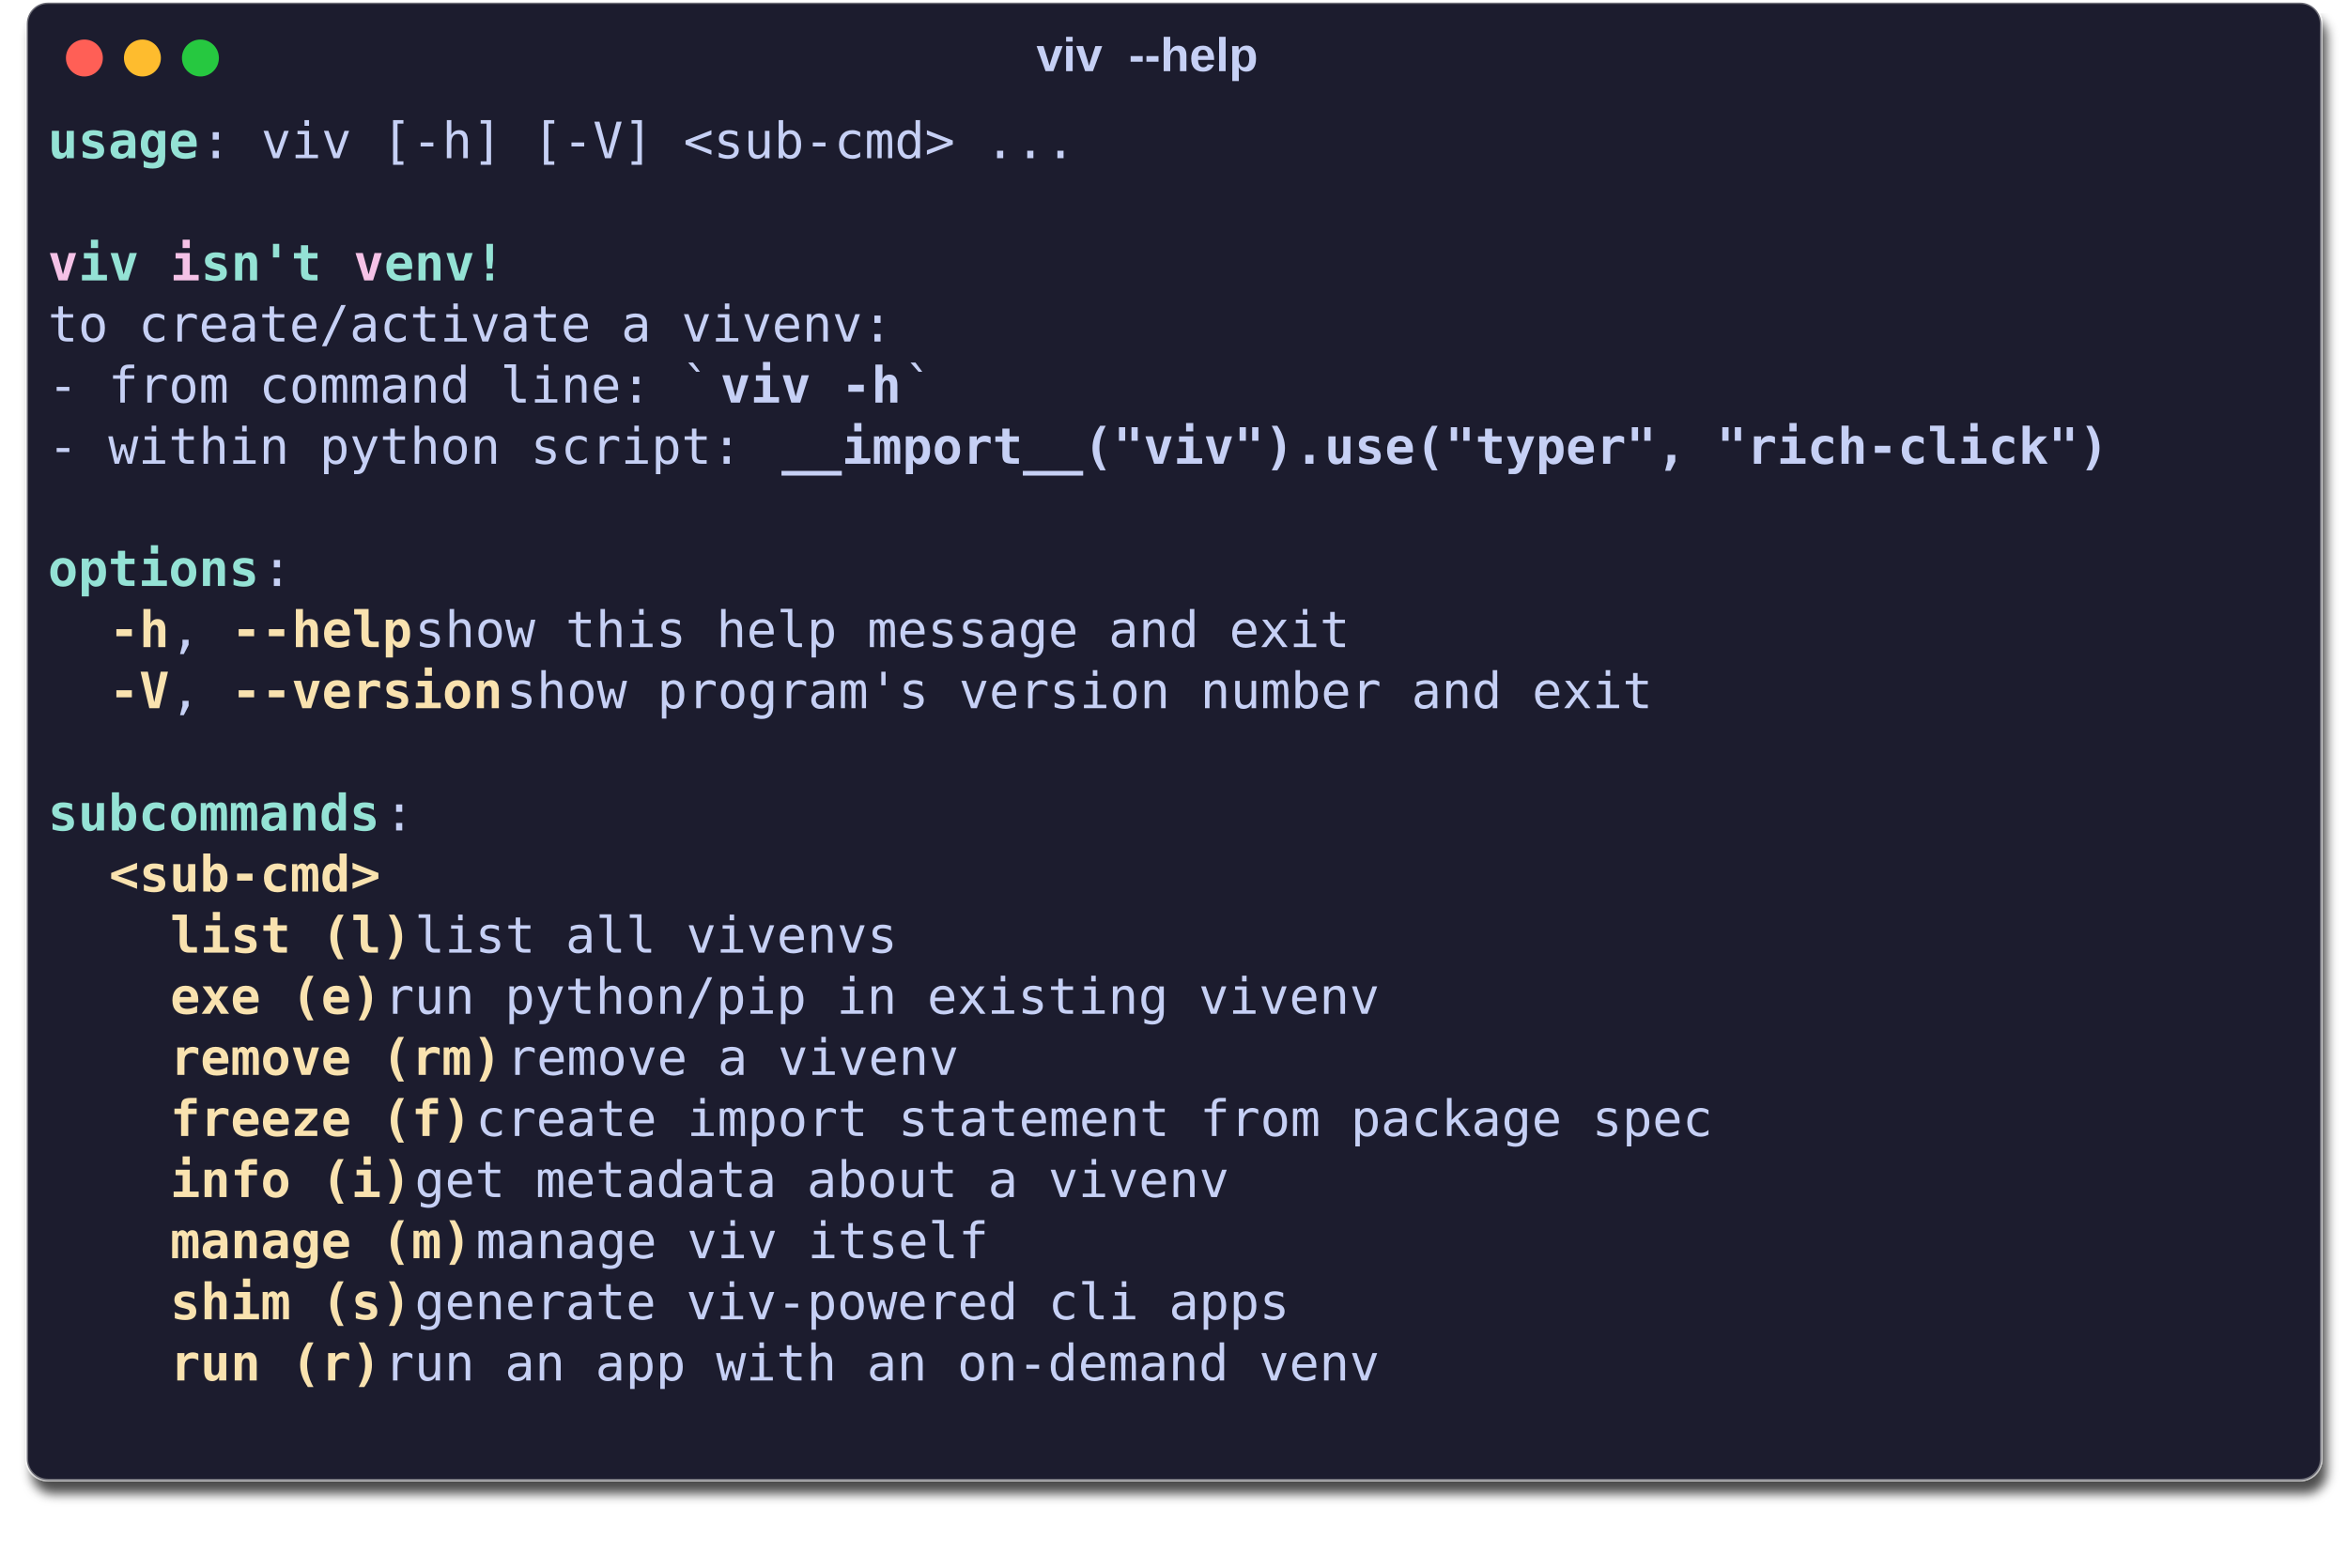
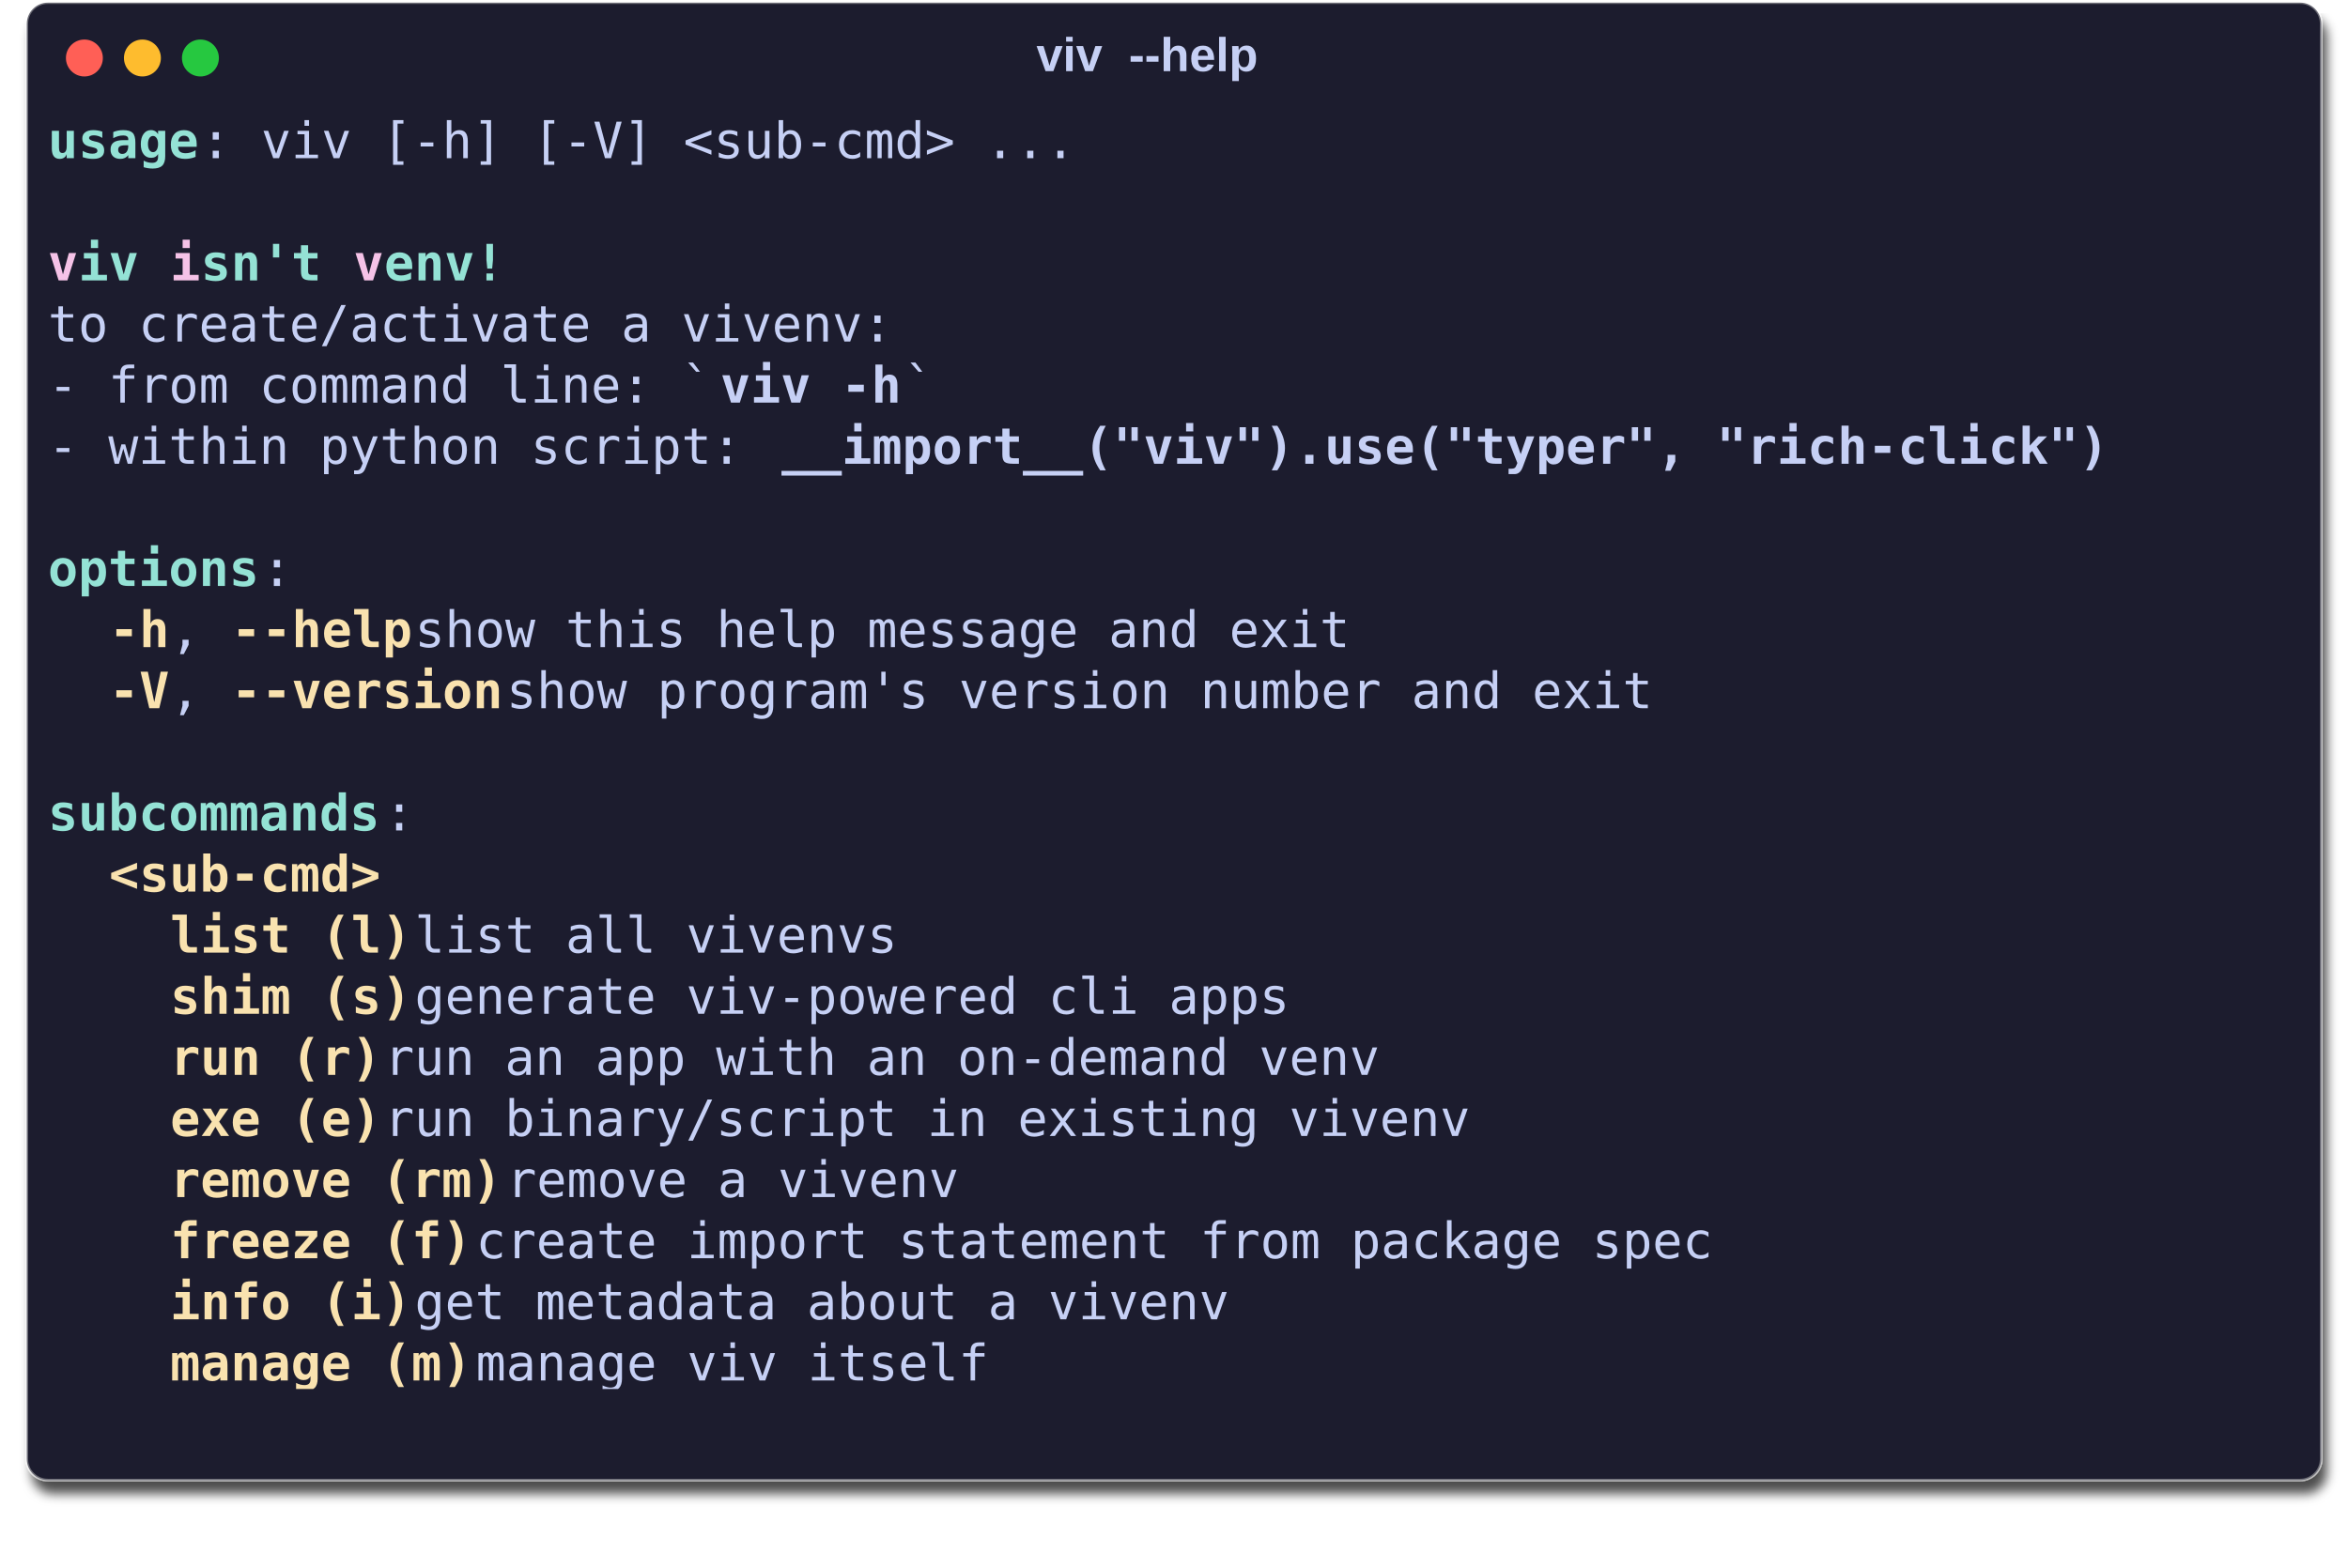
<svg xmlns="http://www.w3.org/2000/svg" class="rich-terminal shadow" viewBox="0 0 890.333 594.733">
  <style>

    @font-face {
        font-family: "Fira Code";
        src: local("FiraCode-Regular"),
                url("https://cdnjs.cloudflare.com/ajax/libs/firacode/6.2.0/woff2/FiraCode-Regular.woff2") format("woff2"),
                url("https://cdnjs.cloudflare.com/ajax/libs/firacode/6.2.0/woff/FiraCode-Regular.woff") format("woff");
        font-style: normal;
        font-weight: 400;
    }
    @font-face {
        font-family: "Fira Code";
        src: local("FiraCode-Bold"),
                url("https://cdnjs.cloudflare.com/ajax/libs/firacode/6.2.0/woff2/FiraCode-Bold.woff2") format("woff2"),
                url("https://cdnjs.cloudflare.com/ajax/libs/firacode/6.2.0/woff/FiraCode-Bold.woff") format("woff");
        font-style: bold;
        font-weight: 700;
    }

-     .terminal-1825138163-matrix {
+     .terminal-2508285730-matrix {
        font-family: Fira Code, monospace;
        font-size: 20px;
        line-height: 24.4px;
        font-variant-east-asian: full-width;
    }

-     .terminal-1825138163-title {
+     .terminal-2508285730-title {
        font-size: 18px;
        font-weight: bold;
        font-family: arial;
    }

    .shadow {
        -webkit-filter: drop-shadow( 2px 5px 2px rgba(0, 0, 0, .7));
        filter: drop-shadow( 2px 5px 2px rgba(0, 0, 0, .7));
    }
-     .terminal-1825138163-r1 { fill: #94e2d5;font-weight: bold }
- .terminal-1825138163-r2 { fill: #c6d0f5 }
- .terminal-1825138163-r3 { fill: #f5c2e7;font-weight: bold }
- .terminal-1825138163-r4 { fill: #c6d0f5;font-weight: bold }
- .terminal-1825138163-r5 { fill: #f9e2af;font-weight: bold }
+     .terminal-2508285730-r1 { fill: #94e2d5;font-weight: bold }
+ .terminal-2508285730-r2 { fill: #c6d0f5 }
+ .terminal-2508285730-r3 { fill: #f5c2e7;font-weight: bold }
+ .terminal-2508285730-r4 { fill: #c6d0f5;font-weight: bold }
+ .terminal-2508285730-r5 { fill: #f9e2af;font-weight: bold }
    </style>
  <defs>
-     <clipPath id="terminal-1825138163-clip-terminal">
+     <clipPath id="terminal-2508285730-clip-terminal">
      <rect x="0" y="0" width="853.0" height="511.4" />
    </clipPath>
-     <clipPath id="terminal-1825138163-line-0">
+     <clipPath id="terminal-2508285730-line-0">
      <rect x="0" y="1.5" width="854" height="24.65" />
    </clipPath>
-     <clipPath id="terminal-1825138163-line-1">
+     <clipPath id="terminal-2508285730-line-1">
      <rect x="0" y="25.9" width="854" height="24.65" />
    </clipPath>
-     <clipPath id="terminal-1825138163-line-2">
+     <clipPath id="terminal-2508285730-line-2">
      <rect x="0" y="50.3" width="854" height="24.65" />
    </clipPath>
-     <clipPath id="terminal-1825138163-line-3">
+     <clipPath id="terminal-2508285730-line-3">
      <rect x="0" y="74.7" width="854" height="24.65" />
    </clipPath>
-     <clipPath id="terminal-1825138163-line-4">
+     <clipPath id="terminal-2508285730-line-4">
      <rect x="0" y="99.1" width="854" height="24.65" />
    </clipPath>
-     <clipPath id="terminal-1825138163-line-5">
+     <clipPath id="terminal-2508285730-line-5">
      <rect x="0" y="123.5" width="854" height="24.65" />
    </clipPath>
-     <clipPath id="terminal-1825138163-line-6">
+     <clipPath id="terminal-2508285730-line-6">
      <rect x="0" y="147.9" width="854" height="24.65" />
    </clipPath>
-     <clipPath id="terminal-1825138163-line-7">
+     <clipPath id="terminal-2508285730-line-7">
      <rect x="0" y="172.3" width="854" height="24.65" />
    </clipPath>
-     <clipPath id="terminal-1825138163-line-8">
+     <clipPath id="terminal-2508285730-line-8">
      <rect x="0" y="196.7" width="854" height="24.65" />
    </clipPath>
-     <clipPath id="terminal-1825138163-line-9">
+     <clipPath id="terminal-2508285730-line-9">
      <rect x="0" y="221.1" width="854" height="24.65" />
    </clipPath>
-     <clipPath id="terminal-1825138163-line-10">
+     <clipPath id="terminal-2508285730-line-10">
      <rect x="0" y="245.5" width="854" height="24.65" />
    </clipPath>
-     <clipPath id="terminal-1825138163-line-11">
+     <clipPath id="terminal-2508285730-line-11">
      <rect x="0" y="269.9" width="854" height="24.65" />
    </clipPath>
-     <clipPath id="terminal-1825138163-line-12">
+     <clipPath id="terminal-2508285730-line-12">
      <rect x="0" y="294.3" width="854" height="24.65" />
    </clipPath>
-     <clipPath id="terminal-1825138163-line-13">
+     <clipPath id="terminal-2508285730-line-13">
      <rect x="0" y="318.7" width="854" height="24.65" />
    </clipPath>
-     <clipPath id="terminal-1825138163-line-14">
+     <clipPath id="terminal-2508285730-line-14">
      <rect x="0" y="343.1" width="854" height="24.65" />
    </clipPath>
-     <clipPath id="terminal-1825138163-line-15">
+     <clipPath id="terminal-2508285730-line-15">
      <rect x="0" y="367.5" width="854" height="24.65" />
    </clipPath>
-     <clipPath id="terminal-1825138163-line-16">
+     <clipPath id="terminal-2508285730-line-16">
      <rect x="0" y="391.9" width="854" height="24.65" />
    </clipPath>
-     <clipPath id="terminal-1825138163-line-17">
+     <clipPath id="terminal-2508285730-line-17">
      <rect x="0" y="416.3" width="854" height="24.65" />
    </clipPath>
-     <clipPath id="terminal-1825138163-line-18">
+     <clipPath id="terminal-2508285730-line-18">
      <rect x="0" y="440.7" width="854" height="24.65" />
    </clipPath>
-     <clipPath id="terminal-1825138163-line-19">
+     <clipPath id="terminal-2508285730-line-19">
      <rect x="0" y="465.1" width="854" height="24.65" />
    </clipPath>
  </defs>
  <rect fill="#1e1e2e" stroke="rgba(255,255,255,0.35)" stroke-width="1" x="10.167" y="1" width="870" height="560.4" rx="8" />
-   <text class="terminal-1825138163-title" fill="#c6d0f5" text-anchor="middle" x="435" y="27">viv  --help</text>
+   <text class="terminal-2508285730-title" fill="#c6d0f5" text-anchor="middle" x="435" y="27">viv  --help</text>
  <g transform="translate(32,22)">
    <circle cx="0" cy="0" r="7" fill="#ff5f57" />
    <circle cx="22" cy="0" r="7" fill="#febc2e" />
    <circle cx="44" cy="0" r="7" fill="#28c840" />
  </g>
-   <g transform="translate(18.16667, 41) scale(.95)" clip-path="url(#terminal-1825138163-clip-terminal)">
-     <g class="terminal-1825138163-matrix">
-       <text class="terminal-1825138163-r1" x="0" y="20" textLength="61" clip-path="url(#terminal-1825138163-line-0)">usage</text>
-       <text class="terminal-1825138163-r2" x="61" y="20" textLength="353.8" clip-path="url(#terminal-1825138163-line-0)">: viv [-h] [-V] &lt;sub-cmd&gt; ...</text>
-       <text class="terminal-1825138163-r2" x="854" y="20" textLength="12.2" clip-path="url(#terminal-1825138163-line-0)">
- </text>
-       <text class="terminal-1825138163-r2" x="854" y="44.4" textLength="12.2" clip-path="url(#terminal-1825138163-line-1)">
- </text>
-       <text class="terminal-1825138163-r3" x="0" y="68.8" textLength="12.2" clip-path="url(#terminal-1825138163-line-2)">v</text>
-       <text class="terminal-1825138163-r1" x="12.2" y="68.8" textLength="24.4" clip-path="url(#terminal-1825138163-line-2)">iv</text>
-       <text class="terminal-1825138163-r3" x="48.8" y="68.8" textLength="12.2" clip-path="url(#terminal-1825138163-line-2)">i</text>
-       <text class="terminal-1825138163-r1" x="61" y="68.8" textLength="48.8" clip-path="url(#terminal-1825138163-line-2)">sn't</text>
-       <text class="terminal-1825138163-r3" x="122" y="68.8" textLength="12.2" clip-path="url(#terminal-1825138163-line-2)">v</text>
-       <text class="terminal-1825138163-r1" x="134.2" y="68.8" textLength="48.8" clip-path="url(#terminal-1825138163-line-2)">env!</text>
-       <text class="terminal-1825138163-r2" x="854" y="68.8" textLength="12.2" clip-path="url(#terminal-1825138163-line-2)">
- </text>
-       <text class="terminal-1825138163-r2" x="0" y="93.2" textLength="341.6" clip-path="url(#terminal-1825138163-line-3)">to create/activate a vivenv:</text>
-       <text class="terminal-1825138163-r2" x="854" y="93.2" textLength="12.2" clip-path="url(#terminal-1825138163-line-3)">
- </text>
-       <text class="terminal-1825138163-r2" x="0" y="117.6" textLength="268.4" clip-path="url(#terminal-1825138163-line-4)">- from command line: `</text>
-       <text class="terminal-1825138163-r4" x="268.4" y="117.6" textLength="73.2" clip-path="url(#terminal-1825138163-line-4)">viv -h</text>
-       <text class="terminal-1825138163-r2" x="341.6" y="117.6" textLength="12.2" clip-path="url(#terminal-1825138163-line-4)">`</text>
-       <text class="terminal-1825138163-r2" x="854" y="117.6" textLength="12.2" clip-path="url(#terminal-1825138163-line-4)">
- </text>
-       <text class="terminal-1825138163-r2" x="0" y="142" textLength="292.8" clip-path="url(#terminal-1825138163-line-5)">- within python script: </text>
-       <text class="terminal-1825138163-r4" x="292.8" y="142" textLength="536.8" clip-path="url(#terminal-1825138163-line-5)">__import__("viv").use("typer", "rich-click")</text>
-       <text class="terminal-1825138163-r2" x="854" y="142" textLength="12.2" clip-path="url(#terminal-1825138163-line-5)">
- </text>
-       <text class="terminal-1825138163-r2" x="854" y="166.4" textLength="12.2" clip-path="url(#terminal-1825138163-line-6)">
- </text>
-       <text class="terminal-1825138163-r1" x="0" y="190.8" textLength="85.4" clip-path="url(#terminal-1825138163-line-7)">options</text>
-       <text class="terminal-1825138163-r2" x="85.4" y="190.8" textLength="12.2" clip-path="url(#terminal-1825138163-line-7)">:</text>
-       <text class="terminal-1825138163-r2" x="854" y="190.8" textLength="12.2" clip-path="url(#terminal-1825138163-line-7)">
- </text>
-       <text class="terminal-1825138163-r5" x="24.4" y="215.2" textLength="24.4" clip-path="url(#terminal-1825138163-line-8)">-h</text>
-       <text class="terminal-1825138163-r2" x="48.8" y="215.2" textLength="24.4" clip-path="url(#terminal-1825138163-line-8)">, </text>
-       <text class="terminal-1825138163-r5" x="73.2" y="215.2" textLength="73.2" clip-path="url(#terminal-1825138163-line-8)">--help</text>
-       <text class="terminal-1825138163-r2" x="146.4" y="215.2" textLength="463.6" clip-path="url(#terminal-1825138163-line-8)">       show this help message and exit</text>
-       <text class="terminal-1825138163-r2" x="854" y="215.2" textLength="12.2" clip-path="url(#terminal-1825138163-line-8)">
- </text>
-       <text class="terminal-1825138163-r5" x="24.4" y="239.6" textLength="24.4" clip-path="url(#terminal-1825138163-line-9)">-V</text>
-       <text class="terminal-1825138163-r2" x="48.8" y="239.6" textLength="24.4" clip-path="url(#terminal-1825138163-line-9)">, </text>
-       <text class="terminal-1825138163-r5" x="73.2" y="239.6" textLength="109.8" clip-path="url(#terminal-1825138163-line-9)">--version</text>
-       <text class="terminal-1825138163-r2" x="183" y="239.6" textLength="512.4" clip-path="url(#terminal-1825138163-line-9)">    show program's version number and exit</text>
-       <text class="terminal-1825138163-r2" x="854" y="239.6" textLength="12.2" clip-path="url(#terminal-1825138163-line-9)">
- </text>
-       <text class="terminal-1825138163-r2" x="854" y="264" textLength="12.2" clip-path="url(#terminal-1825138163-line-10)">
- </text>
-       <text class="terminal-1825138163-r1" x="0" y="288.4" textLength="134.2" clip-path="url(#terminal-1825138163-line-11)">subcommands</text>
-       <text class="terminal-1825138163-r2" x="134.2" y="288.4" textLength="12.2" clip-path="url(#terminal-1825138163-line-11)">:</text>
-       <text class="terminal-1825138163-r2" x="854" y="288.4" textLength="12.2" clip-path="url(#terminal-1825138163-line-11)">
- </text>
-       <text class="terminal-1825138163-r5" x="24.4" y="312.8" textLength="109.8" clip-path="url(#terminal-1825138163-line-12)">&lt;sub-cmd&gt;</text>
-       <text class="terminal-1825138163-r2" x="854" y="312.8" textLength="12.2" clip-path="url(#terminal-1825138163-line-12)">
- </text>
-       <text class="terminal-1825138163-r5" x="48.8" y="337.2" textLength="97.6" clip-path="url(#terminal-1825138163-line-13)">list (l)</text>
-       <text class="terminal-1825138163-r2" x="146.4" y="337.2" textLength="280.6" clip-path="url(#terminal-1825138163-line-13)">       list all vivenvs</text>
-       <text class="terminal-1825138163-r2" x="854" y="337.2" textLength="12.2" clip-path="url(#terminal-1825138163-line-13)">
- </text>
-       <text class="terminal-1825138163-r5" x="48.8" y="361.6" textLength="85.4" clip-path="url(#terminal-1825138163-line-14)">exe (e)</text>
-       <text class="terminal-1825138163-r2" x="134.2" y="361.6" textLength="500.2" clip-path="url(#terminal-1825138163-line-14)">        run python/pip in existing vivenv</text>
-       <text class="terminal-1825138163-r2" x="854" y="361.6" textLength="12.2" clip-path="url(#terminal-1825138163-line-14)">
- </text>
-       <text class="terminal-1825138163-r5" x="48.8" y="386" textLength="134.2" clip-path="url(#terminal-1825138163-line-15)">remove (rm)</text>
-       <text class="terminal-1825138163-r2" x="183" y="386" textLength="231.8" clip-path="url(#terminal-1825138163-line-15)">    remove a vivenv</text>
-       <text class="terminal-1825138163-r2" x="854" y="386" textLength="12.2" clip-path="url(#terminal-1825138163-line-15)">
- </text>
-       <text class="terminal-1825138163-r5" x="48.8" y="410.4" textLength="122" clip-path="url(#terminal-1825138163-line-16)">freeze (f)</text>
-       <text class="terminal-1825138163-r2" x="170.8" y="410.4" textLength="561.2" clip-path="url(#terminal-1825138163-line-16)">     create import statement from package spec</text>
-       <text class="terminal-1825138163-r2" x="854" y="410.4" textLength="12.2" clip-path="url(#terminal-1825138163-line-16)">
- </text>
-       <text class="terminal-1825138163-r5" x="48.8" y="434.8" textLength="97.6" clip-path="url(#terminal-1825138163-line-17)">info (i)</text>
-       <text class="terminal-1825138163-r2" x="146.4" y="434.8" textLength="414.8" clip-path="url(#terminal-1825138163-line-17)">       get metadata about a vivenv</text>
-       <text class="terminal-1825138163-r2" x="854" y="434.8" textLength="12.2" clip-path="url(#terminal-1825138163-line-17)">
- </text>
-       <text class="terminal-1825138163-r5" x="48.8" y="459.2" textLength="122" clip-path="url(#terminal-1825138163-line-18)">manage (m)</text>
-       <text class="terminal-1825138163-r2" x="170.8" y="459.2" textLength="268.4" clip-path="url(#terminal-1825138163-line-18)">     manage viv itself</text>
-       <text class="terminal-1825138163-r2" x="854" y="459.2" textLength="12.2" clip-path="url(#terminal-1825138163-line-18)">
- </text>
-       <text class="terminal-1825138163-r5" x="48.8" y="483.6" textLength="97.6" clip-path="url(#terminal-1825138163-line-19)">shim (s)</text>
-       <text class="terminal-1825138163-r2" x="146.4" y="483.6" textLength="439.2" clip-path="url(#terminal-1825138163-line-19)">       generate viv-powered cli apps</text>
-       <text class="terminal-1825138163-r2" x="854" y="483.6" textLength="12.2" clip-path="url(#terminal-1825138163-line-19)">
- </text>
-       <text class="terminal-1825138163-r5" x="48.8" y="508" textLength="85.4" clip-path="url(#terminal-1825138163-line-20)">run (r)</text>
-       <text class="terminal-1825138163-r2" x="134.2" y="508" textLength="500.2" clip-path="url(#terminal-1825138163-line-20)">        run an app with an on-demand venv</text>
-       <text class="terminal-1825138163-r2" x="854" y="508" textLength="12.2" clip-path="url(#terminal-1825138163-line-20)">
+   <g transform="translate(18.16667, 41) scale(.95)" clip-path="url(#terminal-2508285730-clip-terminal)">
+     <g class="terminal-2508285730-matrix">
+       <text class="terminal-2508285730-r1" x="0" y="20" textLength="61" clip-path="url(#terminal-2508285730-line-0)">usage</text>
+       <text class="terminal-2508285730-r2" x="61" y="20" textLength="353.8" clip-path="url(#terminal-2508285730-line-0)">: viv [-h] [-V] &lt;sub-cmd&gt; ...</text>
+       <text class="terminal-2508285730-r2" x="854" y="20" textLength="12.2" clip-path="url(#terminal-2508285730-line-0)">
+ </text>
+       <text class="terminal-2508285730-r2" x="854" y="44.4" textLength="12.2" clip-path="url(#terminal-2508285730-line-1)">
+ </text>
+       <text class="terminal-2508285730-r3" x="0" y="68.8" textLength="12.2" clip-path="url(#terminal-2508285730-line-2)">v</text>
+       <text class="terminal-2508285730-r1" x="12.2" y="68.8" textLength="24.4" clip-path="url(#terminal-2508285730-line-2)">iv</text>
+       <text class="terminal-2508285730-r3" x="48.8" y="68.8" textLength="12.2" clip-path="url(#terminal-2508285730-line-2)">i</text>
+       <text class="terminal-2508285730-r1" x="61" y="68.8" textLength="48.8" clip-path="url(#terminal-2508285730-line-2)">sn't</text>
+       <text class="terminal-2508285730-r3" x="122" y="68.8" textLength="12.2" clip-path="url(#terminal-2508285730-line-2)">v</text>
+       <text class="terminal-2508285730-r1" x="134.2" y="68.8" textLength="48.8" clip-path="url(#terminal-2508285730-line-2)">env!</text>
+       <text class="terminal-2508285730-r2" x="854" y="68.8" textLength="12.2" clip-path="url(#terminal-2508285730-line-2)">
+ </text>
+       <text class="terminal-2508285730-r2" x="0" y="93.2" textLength="341.6" clip-path="url(#terminal-2508285730-line-3)">to create/activate a vivenv:</text>
+       <text class="terminal-2508285730-r2" x="854" y="93.2" textLength="12.2" clip-path="url(#terminal-2508285730-line-3)">
+ </text>
+       <text class="terminal-2508285730-r2" x="0" y="117.6" textLength="268.4" clip-path="url(#terminal-2508285730-line-4)">- from command line: `</text>
+       <text class="terminal-2508285730-r4" x="268.4" y="117.6" textLength="73.2" clip-path="url(#terminal-2508285730-line-4)">viv -h</text>
+       <text class="terminal-2508285730-r2" x="341.6" y="117.6" textLength="12.2" clip-path="url(#terminal-2508285730-line-4)">`</text>
+       <text class="terminal-2508285730-r2" x="854" y="117.6" textLength="12.2" clip-path="url(#terminal-2508285730-line-4)">
+ </text>
+       <text class="terminal-2508285730-r2" x="0" y="142" textLength="292.8" clip-path="url(#terminal-2508285730-line-5)">- within python script: </text>
+       <text class="terminal-2508285730-r4" x="292.8" y="142" textLength="536.8" clip-path="url(#terminal-2508285730-line-5)">__import__("viv").use("typer", "rich-click")</text>
+       <text class="terminal-2508285730-r2" x="854" y="142" textLength="12.2" clip-path="url(#terminal-2508285730-line-5)">
+ </text>
+       <text class="terminal-2508285730-r2" x="854" y="166.4" textLength="12.2" clip-path="url(#terminal-2508285730-line-6)">
+ </text>
+       <text class="terminal-2508285730-r1" x="0" y="190.8" textLength="85.4" clip-path="url(#terminal-2508285730-line-7)">options</text>
+       <text class="terminal-2508285730-r2" x="85.4" y="190.8" textLength="12.2" clip-path="url(#terminal-2508285730-line-7)">:</text>
+       <text class="terminal-2508285730-r2" x="854" y="190.8" textLength="12.2" clip-path="url(#terminal-2508285730-line-7)">
+ </text>
+       <text class="terminal-2508285730-r5" x="24.4" y="215.2" textLength="24.4" clip-path="url(#terminal-2508285730-line-8)">-h</text>
+       <text class="terminal-2508285730-r2" x="48.8" y="215.2" textLength="24.4" clip-path="url(#terminal-2508285730-line-8)">, </text>
+       <text class="terminal-2508285730-r5" x="73.2" y="215.2" textLength="73.2" clip-path="url(#terminal-2508285730-line-8)">--help</text>
+       <text class="terminal-2508285730-r2" x="146.4" y="215.2" textLength="463.6" clip-path="url(#terminal-2508285730-line-8)">       show this help message and exit</text>
+       <text class="terminal-2508285730-r2" x="854" y="215.2" textLength="12.2" clip-path="url(#terminal-2508285730-line-8)">
+ </text>
+       <text class="terminal-2508285730-r5" x="24.4" y="239.6" textLength="24.4" clip-path="url(#terminal-2508285730-line-9)">-V</text>
+       <text class="terminal-2508285730-r2" x="48.8" y="239.6" textLength="24.4" clip-path="url(#terminal-2508285730-line-9)">, </text>
+       <text class="terminal-2508285730-r5" x="73.2" y="239.6" textLength="109.8" clip-path="url(#terminal-2508285730-line-9)">--version</text>
+       <text class="terminal-2508285730-r2" x="183" y="239.6" textLength="512.4" clip-path="url(#terminal-2508285730-line-9)">    show program's version number and exit</text>
+       <text class="terminal-2508285730-r2" x="854" y="239.6" textLength="12.2" clip-path="url(#terminal-2508285730-line-9)">
+ </text>
+       <text class="terminal-2508285730-r2" x="854" y="264" textLength="12.2" clip-path="url(#terminal-2508285730-line-10)">
+ </text>
+       <text class="terminal-2508285730-r1" x="0" y="288.4" textLength="134.2" clip-path="url(#terminal-2508285730-line-11)">subcommands</text>
+       <text class="terminal-2508285730-r2" x="134.2" y="288.4" textLength="12.2" clip-path="url(#terminal-2508285730-line-11)">:</text>
+       <text class="terminal-2508285730-r2" x="854" y="288.4" textLength="12.2" clip-path="url(#terminal-2508285730-line-11)">
+ </text>
+       <text class="terminal-2508285730-r5" x="24.4" y="312.8" textLength="109.8" clip-path="url(#terminal-2508285730-line-12)">&lt;sub-cmd&gt;</text>
+       <text class="terminal-2508285730-r2" x="854" y="312.8" textLength="12.2" clip-path="url(#terminal-2508285730-line-12)">
+ </text>
+       <text class="terminal-2508285730-r5" x="48.8" y="337.2" textLength="97.6" clip-path="url(#terminal-2508285730-line-13)">list (l)</text>
+       <text class="terminal-2508285730-r2" x="146.4" y="337.2" textLength="280.6" clip-path="url(#terminal-2508285730-line-13)">       list all vivenvs</text>
+       <text class="terminal-2508285730-r2" x="854" y="337.2" textLength="12.2" clip-path="url(#terminal-2508285730-line-13)">
+ </text>
+       <text class="terminal-2508285730-r5" x="48.8" y="361.6" textLength="97.6" clip-path="url(#terminal-2508285730-line-14)">shim (s)</text>
+       <text class="terminal-2508285730-r2" x="146.4" y="361.6" textLength="439.2" clip-path="url(#terminal-2508285730-line-14)">       generate viv-powered cli apps</text>
+       <text class="terminal-2508285730-r2" x="854" y="361.6" textLength="12.2" clip-path="url(#terminal-2508285730-line-14)">
+ </text>
+       <text class="terminal-2508285730-r5" x="48.8" y="386" textLength="85.4" clip-path="url(#terminal-2508285730-line-15)">run (r)</text>
+       <text class="terminal-2508285730-r2" x="134.2" y="386" textLength="500.2" clip-path="url(#terminal-2508285730-line-15)">        run an app with an on-demand venv</text>
+       <text class="terminal-2508285730-r2" x="854" y="386" textLength="12.2" clip-path="url(#terminal-2508285730-line-15)">
+ </text>
+       <text class="terminal-2508285730-r5" x="48.8" y="410.4" textLength="85.4" clip-path="url(#terminal-2508285730-line-16)">exe (e)</text>
+       <text class="terminal-2508285730-r2" x="134.2" y="410.4" textLength="536.8" clip-path="url(#terminal-2508285730-line-16)">        run binary/script in existing vivenv</text>
+       <text class="terminal-2508285730-r2" x="854" y="410.4" textLength="12.2" clip-path="url(#terminal-2508285730-line-16)">
+ </text>
+       <text class="terminal-2508285730-r5" x="48.8" y="434.8" textLength="134.2" clip-path="url(#terminal-2508285730-line-17)">remove (rm)</text>
+       <text class="terminal-2508285730-r2" x="183" y="434.8" textLength="231.8" clip-path="url(#terminal-2508285730-line-17)">    remove a vivenv</text>
+       <text class="terminal-2508285730-r2" x="854" y="434.8" textLength="12.2" clip-path="url(#terminal-2508285730-line-17)">
+ </text>
+       <text class="terminal-2508285730-r5" x="48.8" y="459.2" textLength="122" clip-path="url(#terminal-2508285730-line-18)">freeze (f)</text>
+       <text class="terminal-2508285730-r2" x="170.8" y="459.2" textLength="561.2" clip-path="url(#terminal-2508285730-line-18)">     create import statement from package spec</text>
+       <text class="terminal-2508285730-r2" x="854" y="459.2" textLength="12.2" clip-path="url(#terminal-2508285730-line-18)">
+ </text>
+       <text class="terminal-2508285730-r5" x="48.8" y="483.6" textLength="97.6" clip-path="url(#terminal-2508285730-line-19)">info (i)</text>
+       <text class="terminal-2508285730-r2" x="146.4" y="483.6" textLength="414.8" clip-path="url(#terminal-2508285730-line-19)">       get metadata about a vivenv</text>
+       <text class="terminal-2508285730-r2" x="854" y="483.6" textLength="12.2" clip-path="url(#terminal-2508285730-line-19)">
+ </text>
+       <text class="terminal-2508285730-r5" x="48.8" y="508" textLength="122" clip-path="url(#terminal-2508285730-line-20)">manage (m)</text>
+       <text class="terminal-2508285730-r2" x="170.8" y="508" textLength="268.4" clip-path="url(#terminal-2508285730-line-20)">     manage viv itself</text>
+       <text class="terminal-2508285730-r2" x="854" y="508" textLength="12.2" clip-path="url(#terminal-2508285730-line-20)">
</text>
    </g>
  </g>
</svg>
